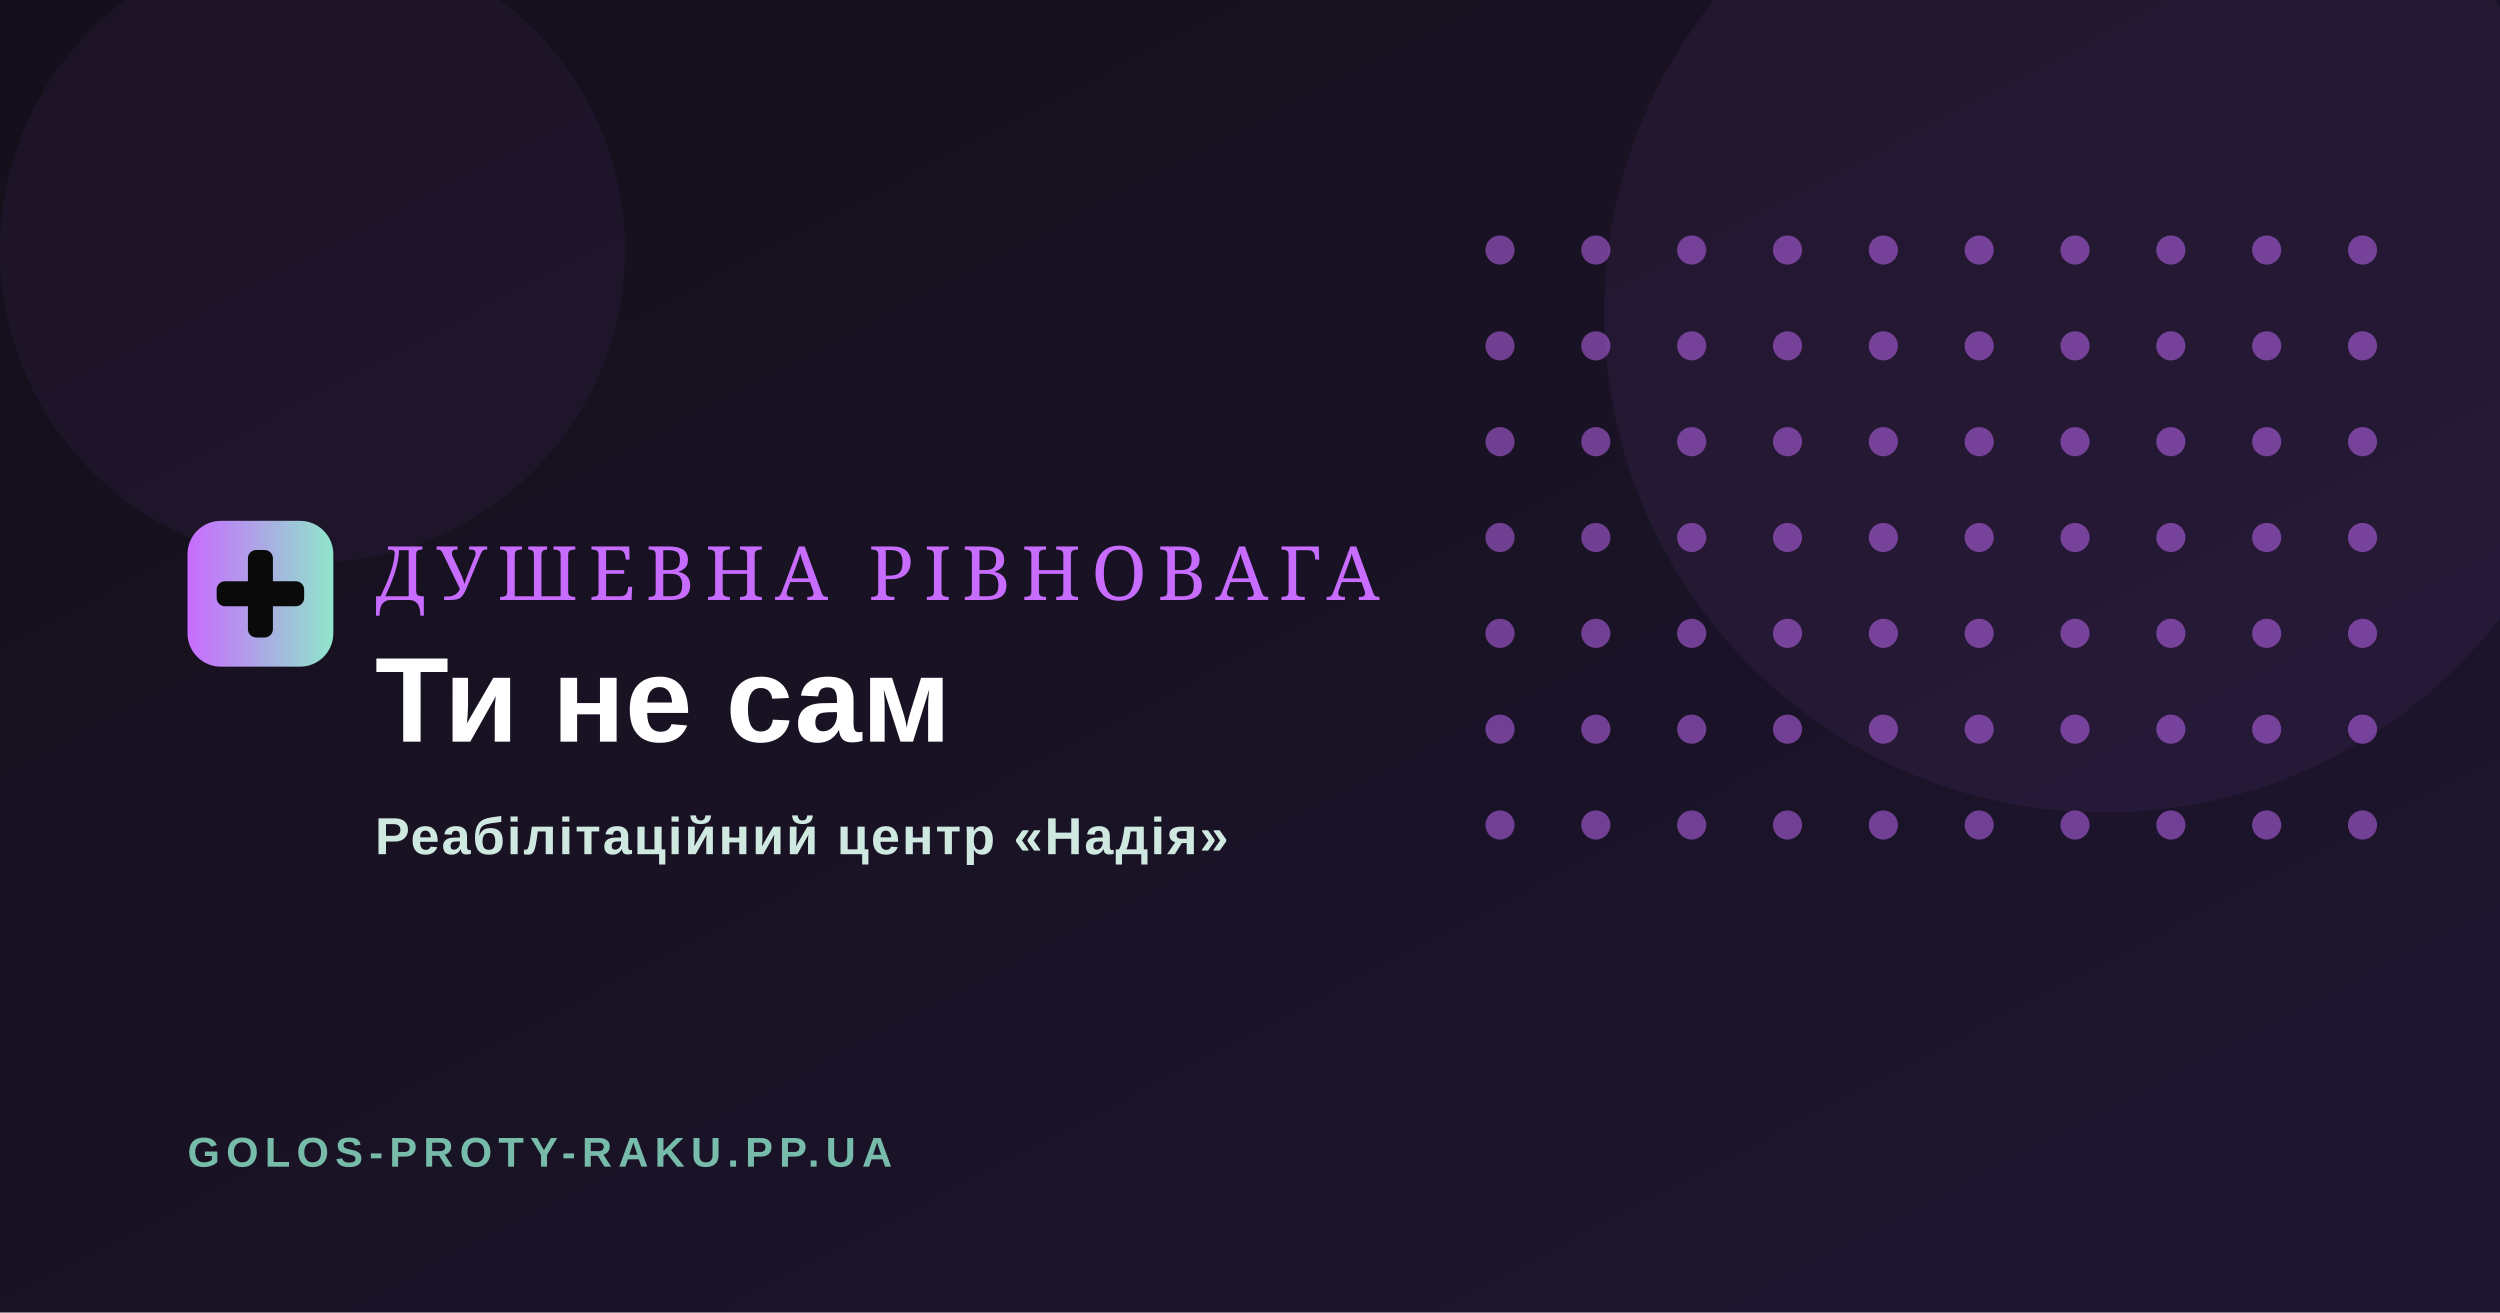
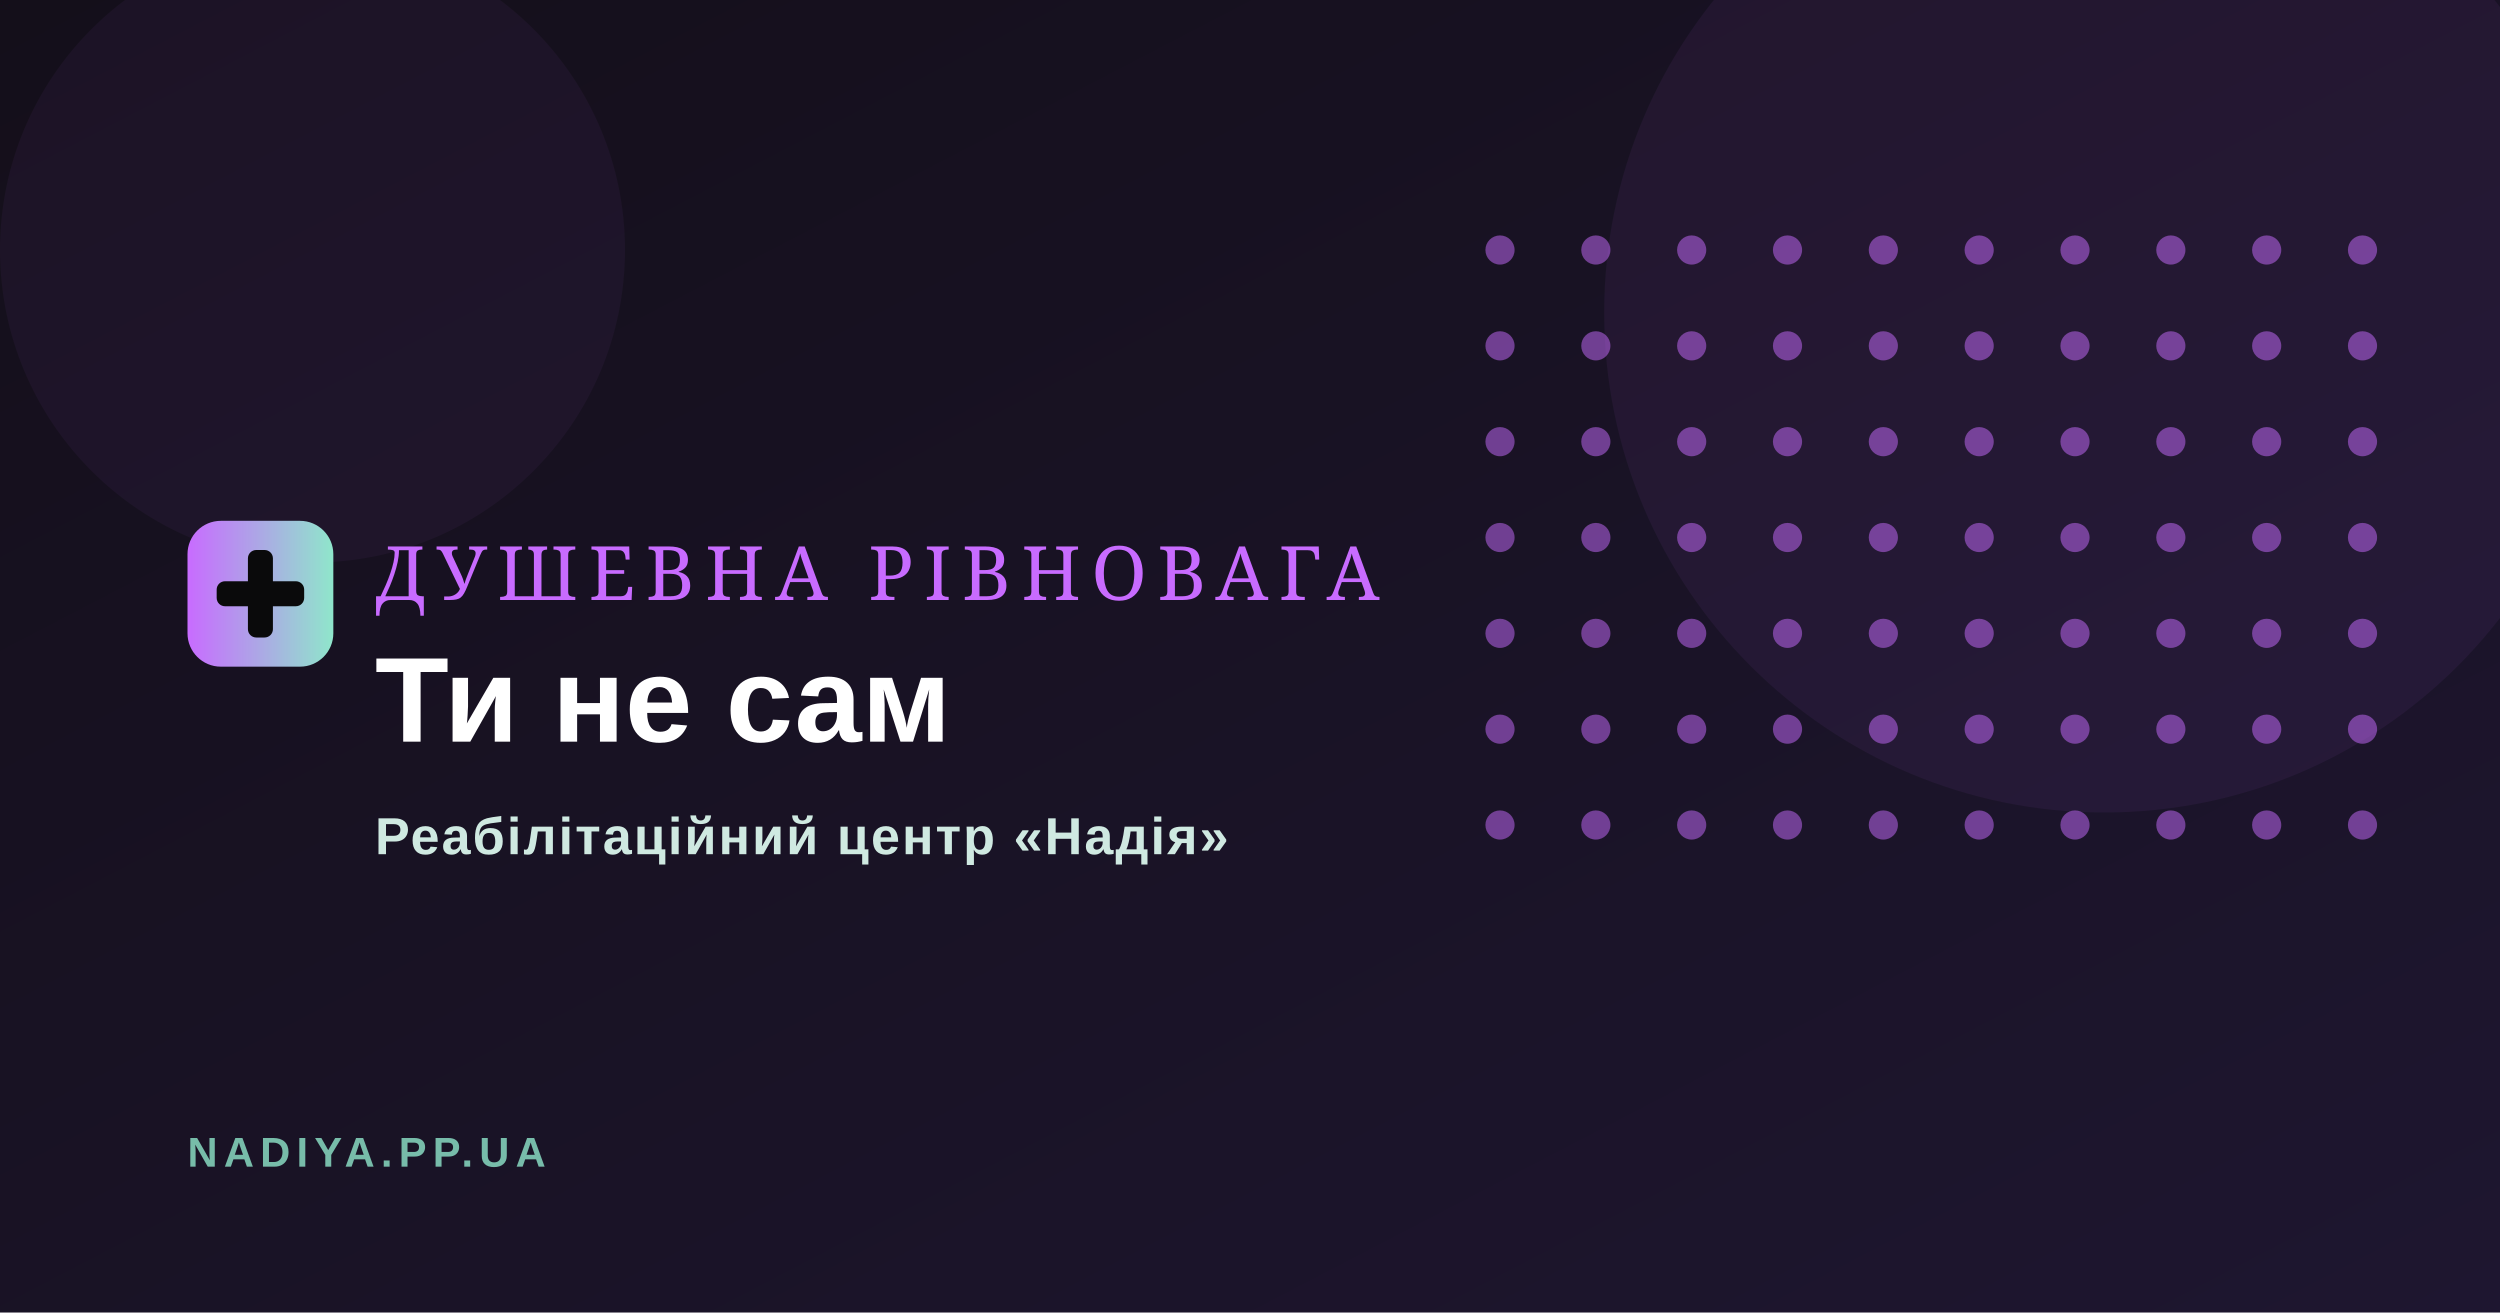
<svg xmlns="http://www.w3.org/2000/svg" viewBox="0 0 1200 630" width="1200" height="630" role="img" aria-label="ДУШЕВНА РІВНОВАГА — центр Надія">
  <defs>
    <linearGradient id="bg" x1="0" y1="0" x2="1" y2="1">
      <stop offset="0" stop-color="#140f1a" />
      <stop offset="1" stop-color="#1e1630" />
    </linearGradient>
    <linearGradient id="g" x1="0" y1="0" x2="1" y2="0">
      <stop offset="0" stop-color="#c86bff" />
      <stop offset="1" stop-color="#8fe6cb" />
    </linearGradient>
  </defs>
  <rect width="1200" height="630" fill="url(#bg)" />
  <circle cx="1010" cy="150" r="240" fill="#c86bff" opacity="0.06" />
  <circle cx="150" cy="120" r="150" fill="#c86bff" opacity="0.05" />
  <g fill="#c86bff" opacity="0.5">
    <circle cx="720" cy="120" r="7" />
    <circle cx="720" cy="166" r="7" />
    <circle cx="720" cy="212" r="7" />
    <circle cx="720" cy="258" r="7" />
    <circle cx="720" cy="304" r="7" />
    <circle cx="720" cy="350" r="7" />
    <circle cx="720" cy="396" r="7" />
    <circle cx="766" cy="120" r="7" />
    <circle cx="766" cy="166" r="7" />
    <circle cx="766" cy="212" r="7" />
    <circle cx="766" cy="258" r="7" />
    <circle cx="766" cy="304" r="7" />
    <circle cx="766" cy="350" r="7" />
    <circle cx="766" cy="396" r="7" />
    <circle cx="812" cy="120" r="7" />
    <circle cx="812" cy="166" r="7" />
    <circle cx="812" cy="212" r="7" />
    <circle cx="812" cy="258" r="7" />
    <circle cx="812" cy="304" r="7" />
    <circle cx="812" cy="350" r="7" />
    <circle cx="812" cy="396" r="7" />
    <circle cx="858" cy="120" r="7" />
    <circle cx="858" cy="166" r="7" />
    <circle cx="858" cy="212" r="7" />
    <circle cx="858" cy="258" r="7" />
    <circle cx="858" cy="304" r="7" />
    <circle cx="858" cy="350" r="7" />
    <circle cx="858" cy="396" r="7" />
    <circle cx="904" cy="120" r="7" />
    <circle cx="904" cy="166" r="7" />
    <circle cx="904" cy="212" r="7" />
    <circle cx="904" cy="258" r="7" />
    <circle cx="904" cy="304" r="7" />
    <circle cx="904" cy="350" r="7" />
    <circle cx="904" cy="396" r="7" />
    <circle cx="950" cy="120" r="7" />
    <circle cx="950" cy="166" r="7" />
    <circle cx="950" cy="212" r="7" />
    <circle cx="950" cy="258" r="7" />
    <circle cx="950" cy="304" r="7" />
    <circle cx="950" cy="350" r="7" />
    <circle cx="950" cy="396" r="7" />
    <circle cx="996" cy="120" r="7" />
    <circle cx="996" cy="166" r="7" />
    <circle cx="996" cy="212" r="7" />
    <circle cx="996" cy="258" r="7" />
    <circle cx="996" cy="304" r="7" />
    <circle cx="996" cy="350" r="7" />
    <circle cx="996" cy="396" r="7" />
    <circle cx="1042" cy="120" r="7" />
    <circle cx="1042" cy="166" r="7" />
    <circle cx="1042" cy="212" r="7" />
    <circle cx="1042" cy="258" r="7" />
    <circle cx="1042" cy="304" r="7" />
    <circle cx="1042" cy="350" r="7" />
    <circle cx="1042" cy="396" r="7" />
    <circle cx="1088" cy="120" r="7" />
    <circle cx="1088" cy="166" r="7" />
    <circle cx="1088" cy="212" r="7" />
    <circle cx="1088" cy="258" r="7" />
    <circle cx="1088" cy="304" r="7" />
    <circle cx="1088" cy="350" r="7" />
    <circle cx="1088" cy="396" r="7" />
    <circle cx="1134" cy="120" r="7" />
    <circle cx="1134" cy="166" r="7" />
    <circle cx="1134" cy="212" r="7" />
    <circle cx="1134" cy="258" r="7" />
    <circle cx="1134" cy="304" r="7" />
    <circle cx="1134" cy="350" r="7" />
    <circle cx="1134" cy="396" r="7" />
  </g>
  <g transform="translate(90,250)">
    <rect x="0" y="0" width="70" height="70" rx="16" fill="url(#g)" />
    <rect x="29" y="14" width="12" height="42" rx="4" fill="#0a0a0b" />
    <rect x="14" y="29" width="42" height="12" rx="4" fill="#0a0a0b" />
  </g>
  <text x="180" y="288" font-family="Georgia, serif" font-size="36" fill="#c86bff" letter-spacing="5">ДУШЕВНА РІВНОВАГА</text>
  <text x="180" y="356" font-family="Arial, Helvetica, sans-serif" font-weight="900" font-size="58" fill="#ffffff">Ти не сам</text>
  <text x="180" y="410" font-family="Arial, Helvetica, sans-serif" font-weight="700" font-size="25" fill="#cfe9e1" letter-spacing="1">Реабілітаційний центр «Надія»</text>
-   <text x="90" y="560" font-family="Arial, Helvetica, sans-serif" font-weight="700" font-size="20" fill="#8fe6cb" letter-spacing="3" opacity="0.8">GOLOS-PROTY-RAKU.PP.UA</text>
+   <text x="90" y="560" font-family="Arial, Helvetica, sans-serif" font-weight="700" font-size="20" fill="#8fe6cb" letter-spacing="3" opacity="0.8">NADIYA.PP.UA</text>
</svg>
